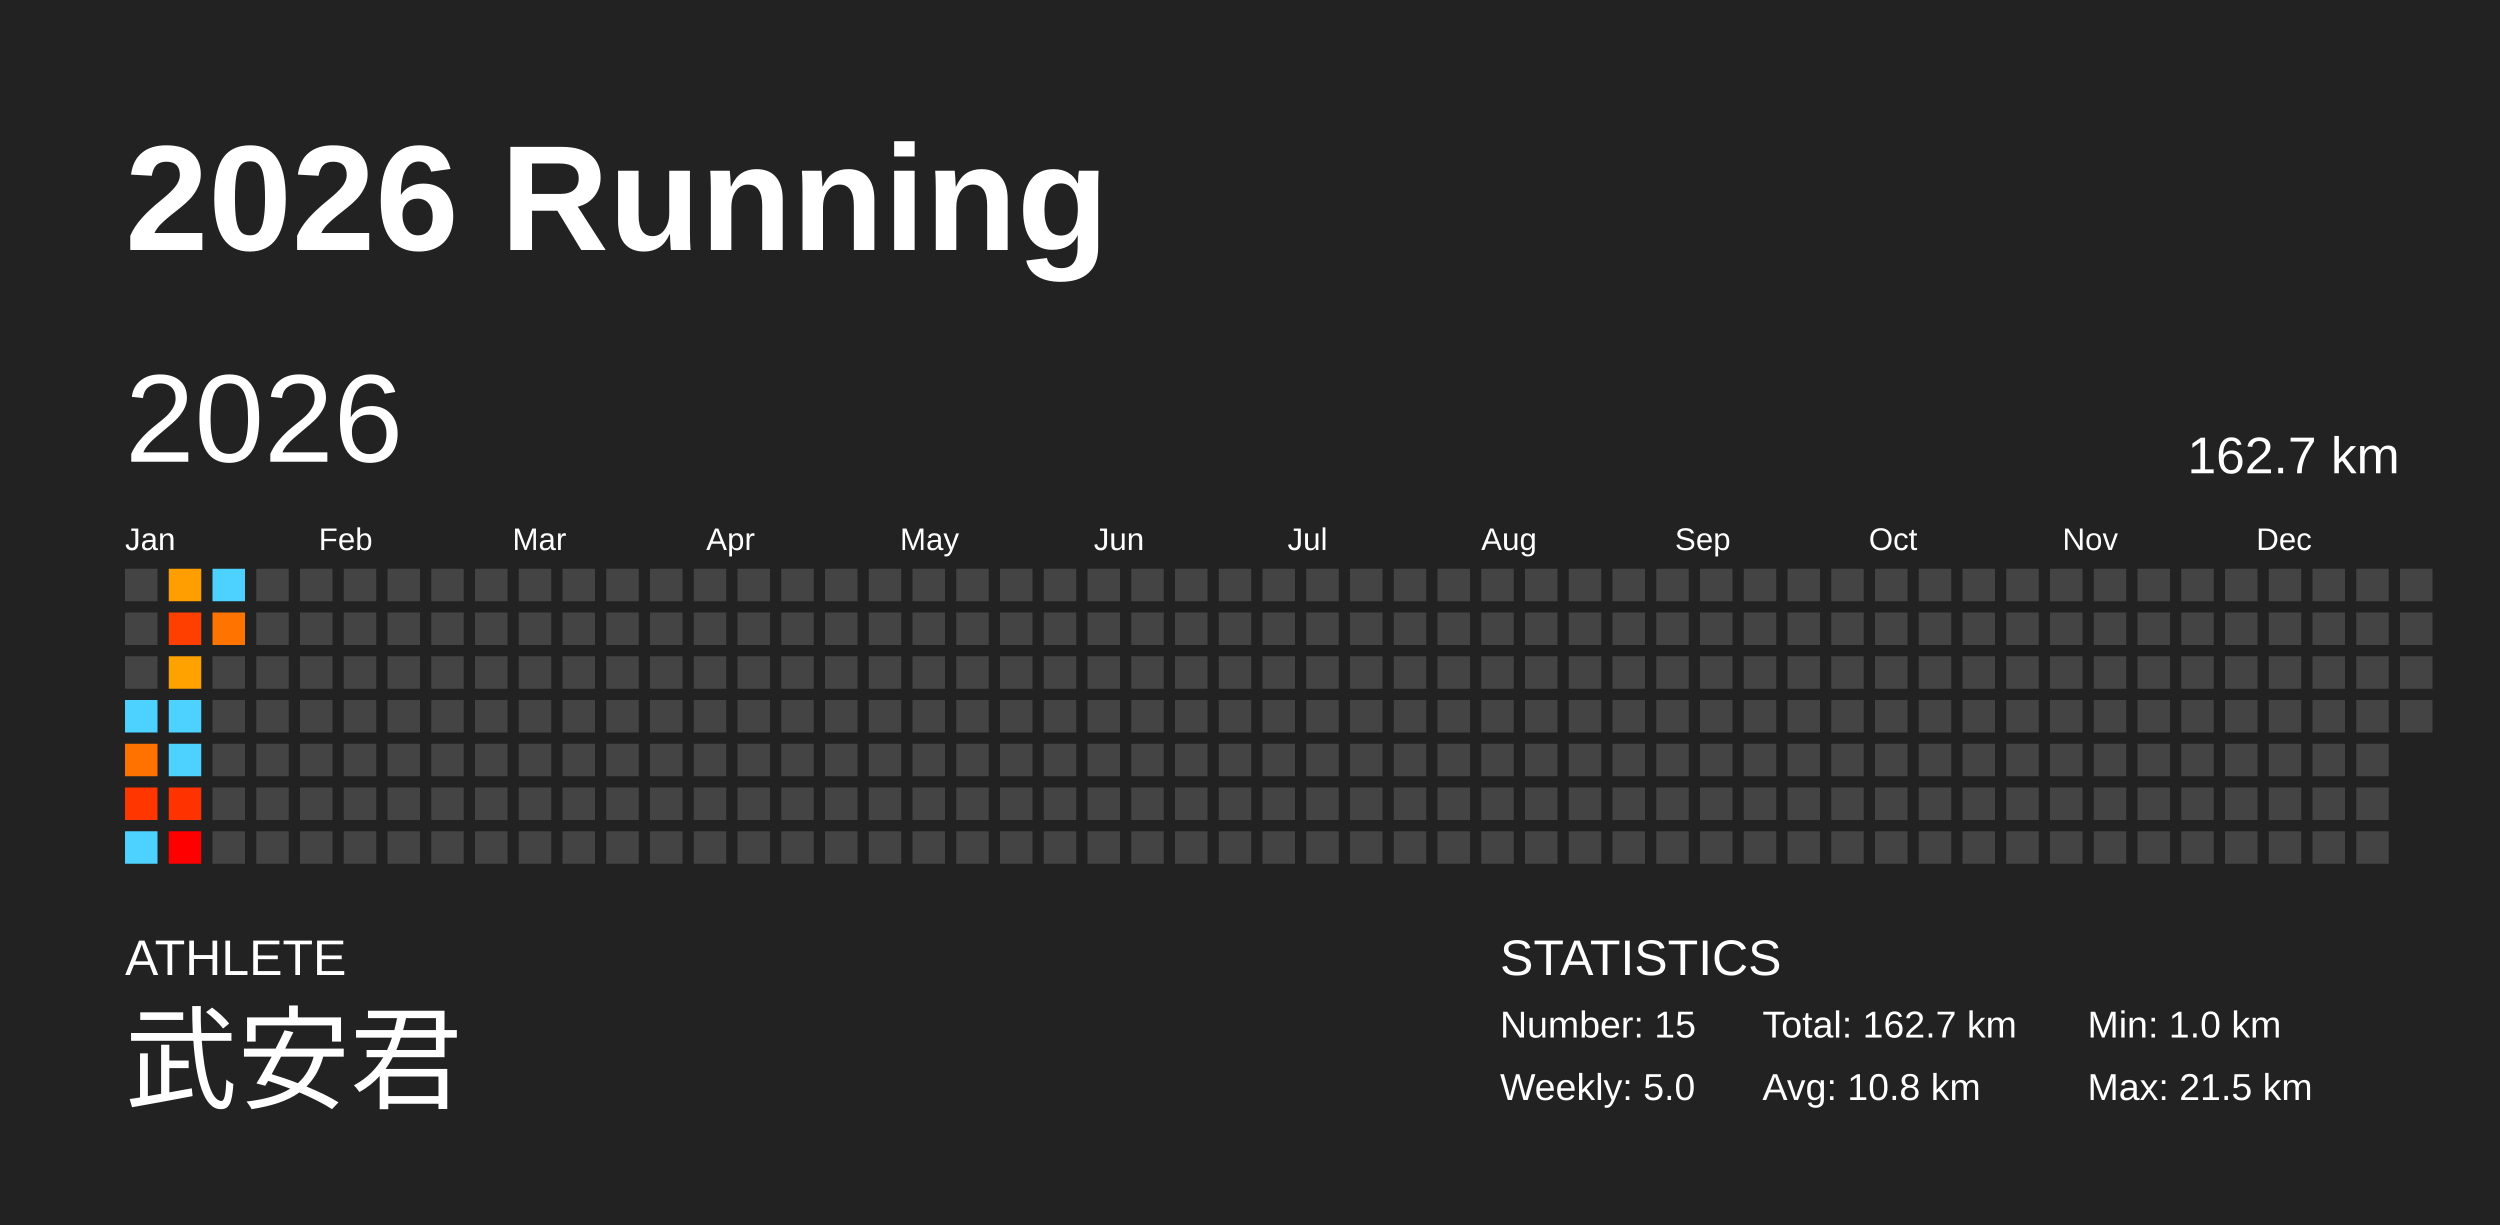
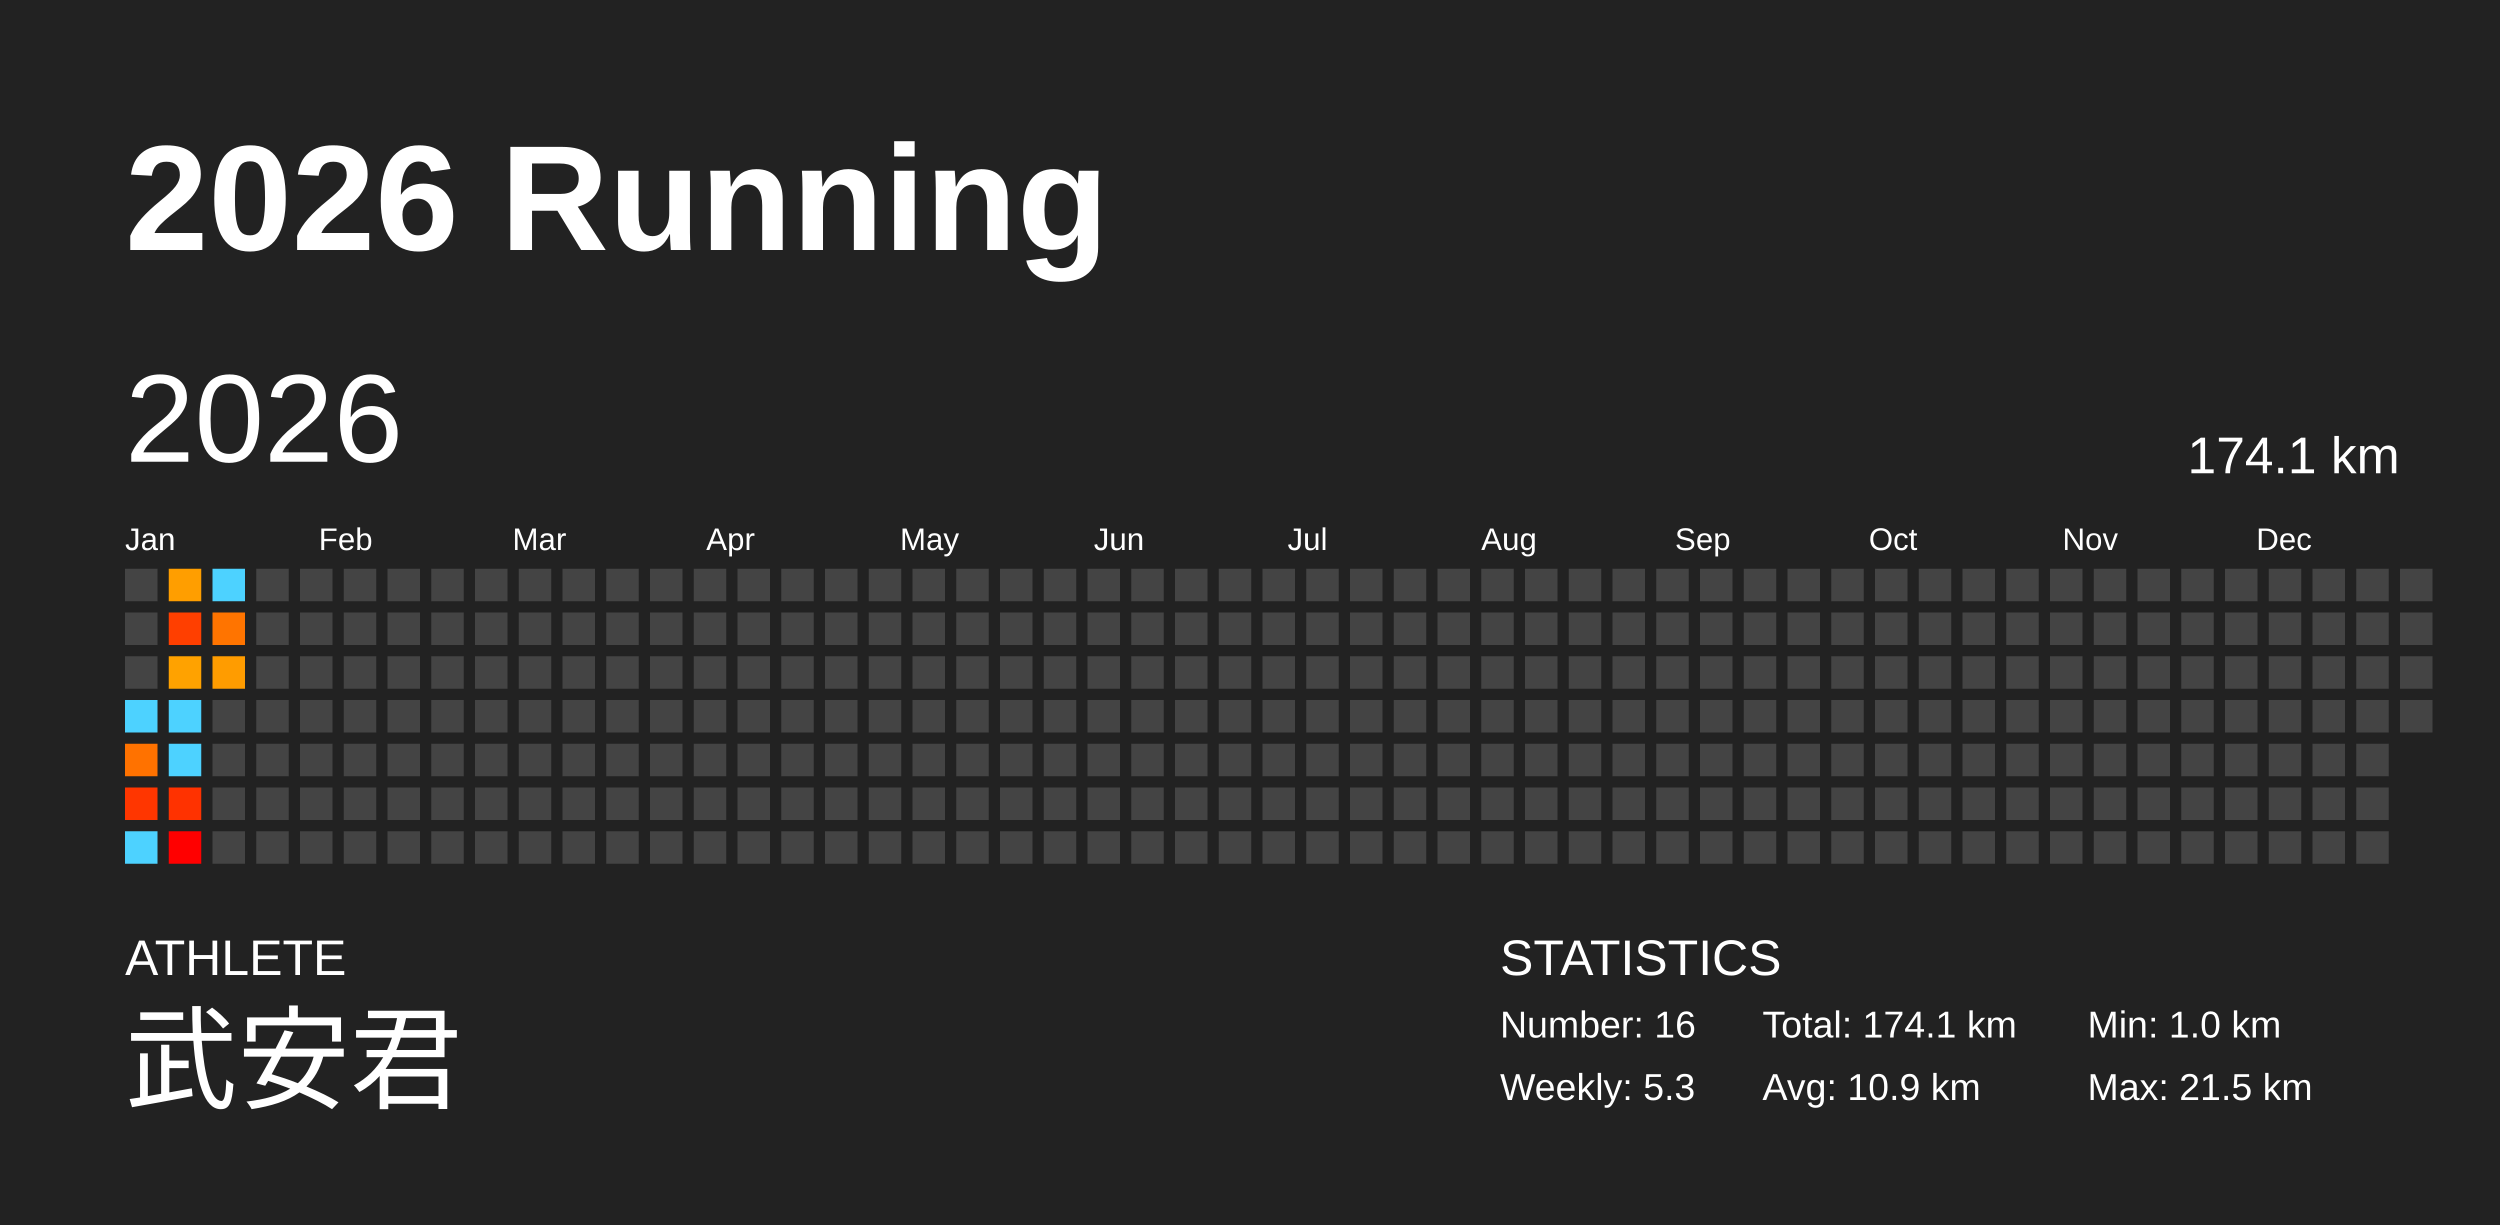
<svg xmlns="http://www.w3.org/2000/svg" baseProfile="full" height="98mm" version="1.1" viewBox="0,0,200,98" width="200mm">
  <defs />
  <rect fill="#222222" height="98" width="200" x="0" y="0" />
  <text fill="#FFFFFF" style="font-size:12px; font-family:Arial; font-weight:bold;" x="10" y="20">2026 Running</text>
  <text fill="#FFFFFF" style="font-size:4px; font-family:Arial" x="10" y="78">ATHLETE</text>
  <text fill="#FFFFFF" style="font-size:9px; font-family:Arial" x="10" y="88">武安君</text>
  <text fill="#FFFFFF" style="font-size:4px; font-family:Arial" x="120" y="78">STATISTICS</text>
-   <text fill="#FFFFFF" style="font-size:3px; font-family:Arial" x="120" y="83">Number: 15</text>
-   <text fill="#FFFFFF" style="font-size:3px; font-family:Arial" x="120" y="88">Weekly: 5.0</text>
-   <text fill="#FFFFFF" style="font-size:3px; font-family:Arial" x="141" y="83">Total: 162.7 km</text>
-   <text fill="#FFFFFF" style="font-size:3px; font-family:Arial" x="141" y="88">Avg: 10.8 km</text>
+   <text fill="#FFFFFF" style="font-size:3px; font-family:Arial" x="120" y="83">Number: 16</text>
+   <text fill="#FFFFFF" style="font-size:3px; font-family:Arial" x="120" y="88">Weekly: 5.3</text>
+   <text fill="#FFFFFF" style="font-size:3px; font-family:Arial" x="141" y="83">Total: 174.1 km</text>
+   <text fill="#FFFFFF" style="font-size:3px; font-family:Arial" x="141" y="88">Avg: 10.9 km</text>
  <text fill="#FFFFFF" style="font-size:3px; font-family:Arial" x="167" y="83">Min: 1.0 km</text>
  <text fill="#FFFFFF" style="font-size:3px; font-family:Arial" x="167" y="88">Max: 21.5 km</text>
  <text dominant-baseline="hanging" fill="#FFFFFF" style="font-size:10.0px; font-family:Arial;" x="10" y="30">2026</text>
-   <text dominant-baseline="hanging" fill="#FFFFFF" style="font-size:4.125px; font-family:Arial;" x="175" y="35">162.7 km</text>
+   <text dominant-baseline="hanging" fill="#FFFFFF" style="font-size:4.125px; font-family:Arial;" x="175" y="35">174.1 km</text>
  <text fill="#FFFFFF" style="font-size:2.5px; font-family:Arial" x="10.0" y="44">Jan</text>
  <text fill="#FFFFFF" style="font-size:2.5px; font-family:Arial" x="25.5" y="44">Feb</text>
  <text fill="#FFFFFF" style="font-size:2.5px; font-family:Arial" x="41.0" y="44">Mar</text>
  <text fill="#FFFFFF" style="font-size:2.5px; font-family:Arial" x="56.5" y="44">Apr</text>
  <text fill="#FFFFFF" style="font-size:2.5px; font-family:Arial" x="72.0" y="44">May</text>
  <text fill="#FFFFFF" style="font-size:2.5px; font-family:Arial" x="87.5" y="44">Jun</text>
  <text fill="#FFFFFF" style="font-size:2.5px; font-family:Arial" x="103.0" y="44">Jul</text>
  <text fill="#FFFFFF" style="font-size:2.5px; font-family:Arial" x="118.5" y="44">Aug</text>
  <text fill="#FFFFFF" style="font-size:2.5px; font-family:Arial" x="134.0" y="44">Sep</text>
  <text fill="#FFFFFF" style="font-size:2.5px; font-family:Arial" x="149.5" y="44">Oct</text>
  <text fill="#FFFFFF" style="font-size:2.5px; font-family:Arial" x="165.0" y="44">Nov</text>
  <text fill="#FFFFFF" style="font-size:2.5px; font-family:Arial" x="180.5" y="44">Dec</text>
  <rect fill="#444444" height="2.6" width="2.6" x="10.0" y="45.5" />
  <rect fill="#444444" height="2.6" width="2.6" x="10.0" y="49.0" />
  <rect fill="#444444" height="2.6" width="2.6" x="10.0" y="52.5" />
  <rect fill="#4dd2ff" height="2.6" width="2.6" x="10.0" y="56.0" />
  <rect fill="#ff7200" height="2.6" width="2.6" x="10.0" y="59.5" />
  <rect fill="#ff3600" height="2.6" width="2.6" x="10.0" y="63.0" />
  <rect fill="#4dd2ff" height="2.6" width="2.6" x="10.0" y="66.5" />
  <rect fill="#ff9e00" height="2.6" width="2.6" x="13.5" y="45.5" />
  <rect fill="#ff3f00" height="2.6" width="2.6" x="13.5" y="49.0" />
  <rect fill="#ffa200" height="2.6" width="2.6" x="13.5" y="52.5" />
  <rect fill="#4dd2ff" height="2.6" width="2.6" x="13.5" y="56.0" />
  <rect fill="#4dd2ff" height="2.6" width="2.6" x="13.5" y="59.5" />
  <rect fill="#ff3200" height="2.6" width="2.6" x="13.5" y="63.0" />
  <rect fill="red" height="2.6" width="2.6" x="13.5" y="66.5" />
  <rect fill="#4dd2ff" height="2.6" width="2.6" x="17.0" y="45.5" />
  <rect fill="#ff7400" height="2.6" width="2.6" x="17.0" y="49.0" />
-   <rect fill="#444444" height="2.6" width="2.6" x="17.0" y="52.5" />
+   <rect fill="#ff9c00" height="2.6" width="2.6" x="17.0" y="52.5" />
  <rect fill="#444444" height="2.6" width="2.6" x="17.0" y="56.0" />
  <rect fill="#444444" height="2.6" width="2.6" x="17.0" y="59.5" />
  <rect fill="#444444" height="2.6" width="2.6" x="17.0" y="63.0" />
  <rect fill="#444444" height="2.6" width="2.6" x="17.0" y="66.5" />
  <rect fill="#444444" height="2.6" width="2.6" x="20.5" y="45.5" />
  <rect fill="#444444" height="2.6" width="2.6" x="20.5" y="49.0" />
  <rect fill="#444444" height="2.6" width="2.6" x="20.5" y="52.5" />
  <rect fill="#444444" height="2.6" width="2.6" x="20.5" y="56.0" />
  <rect fill="#444444" height="2.6" width="2.6" x="20.5" y="59.5" />
  <rect fill="#444444" height="2.6" width="2.6" x="20.5" y="63.0" />
  <rect fill="#444444" height="2.6" width="2.6" x="20.5" y="66.5" />
  <rect fill="#444444" height="2.6" width="2.6" x="24.0" y="45.5" />
  <rect fill="#444444" height="2.6" width="2.6" x="24.0" y="49.0" />
  <rect fill="#444444" height="2.6" width="2.6" x="24.0" y="52.5" />
  <rect fill="#444444" height="2.6" width="2.6" x="24.0" y="56.0" />
  <rect fill="#444444" height="2.6" width="2.6" x="24.0" y="59.5" />
  <rect fill="#444444" height="2.6" width="2.6" x="24.0" y="63.0" />
  <rect fill="#444444" height="2.6" width="2.6" x="24.0" y="66.5" />
  <rect fill="#444444" height="2.6" width="2.6" x="27.5" y="45.5" />
  <rect fill="#444444" height="2.6" width="2.6" x="27.5" y="49.0" />
  <rect fill="#444444" height="2.6" width="2.6" x="27.5" y="52.5" />
  <rect fill="#444444" height="2.6" width="2.6" x="27.5" y="56.0" />
  <rect fill="#444444" height="2.6" width="2.6" x="27.5" y="59.5" />
  <rect fill="#444444" height="2.6" width="2.6" x="27.5" y="63.0" />
  <rect fill="#444444" height="2.6" width="2.6" x="27.5" y="66.5" />
  <rect fill="#444444" height="2.6" width="2.6" x="31.0" y="45.5" />
  <rect fill="#444444" height="2.6" width="2.6" x="31.0" y="49.0" />
  <rect fill="#444444" height="2.6" width="2.6" x="31.0" y="52.5" />
  <rect fill="#444444" height="2.6" width="2.6" x="31.0" y="56.0" />
  <rect fill="#444444" height="2.6" width="2.6" x="31.0" y="59.5" />
  <rect fill="#444444" height="2.6" width="2.6" x="31.0" y="63.0" />
  <rect fill="#444444" height="2.6" width="2.6" x="31.0" y="66.5" />
  <rect fill="#444444" height="2.6" width="2.6" x="34.5" y="45.5" />
  <rect fill="#444444" height="2.6" width="2.6" x="34.5" y="49.0" />
  <rect fill="#444444" height="2.6" width="2.6" x="34.5" y="52.5" />
  <rect fill="#444444" height="2.6" width="2.6" x="34.5" y="56.0" />
  <rect fill="#444444" height="2.6" width="2.6" x="34.5" y="59.5" />
  <rect fill="#444444" height="2.6" width="2.6" x="34.5" y="63.0" />
  <rect fill="#444444" height="2.6" width="2.6" x="34.5" y="66.5" />
  <rect fill="#444444" height="2.6" width="2.6" x="38.0" y="45.5" />
  <rect fill="#444444" height="2.6" width="2.6" x="38.0" y="49.0" />
  <rect fill="#444444" height="2.6" width="2.6" x="38.0" y="52.5" />
  <rect fill="#444444" height="2.6" width="2.6" x="38.0" y="56.0" />
  <rect fill="#444444" height="2.6" width="2.6" x="38.0" y="59.5" />
  <rect fill="#444444" height="2.6" width="2.6" x="38.0" y="63.0" />
  <rect fill="#444444" height="2.6" width="2.6" x="38.0" y="66.5" />
  <rect fill="#444444" height="2.6" width="2.6" x="41.5" y="45.5" />
  <rect fill="#444444" height="2.6" width="2.6" x="41.5" y="49.0" />
  <rect fill="#444444" height="2.6" width="2.6" x="41.5" y="52.5" />
  <rect fill="#444444" height="2.6" width="2.6" x="41.5" y="56.0" />
  <rect fill="#444444" height="2.6" width="2.6" x="41.5" y="59.5" />
  <rect fill="#444444" height="2.6" width="2.6" x="41.5" y="63.0" />
  <rect fill="#444444" height="2.6" width="2.6" x="41.5" y="66.5" />
  <rect fill="#444444" height="2.6" width="2.6" x="45.0" y="45.5" />
  <rect fill="#444444" height="2.6" width="2.6" x="45.0" y="49.0" />
  <rect fill="#444444" height="2.6" width="2.6" x="45.0" y="52.5" />
  <rect fill="#444444" height="2.6" width="2.6" x="45.0" y="56.0" />
  <rect fill="#444444" height="2.6" width="2.6" x="45.0" y="59.5" />
  <rect fill="#444444" height="2.6" width="2.6" x="45.0" y="63.0" />
  <rect fill="#444444" height="2.6" width="2.6" x="45.0" y="66.5" />
  <rect fill="#444444" height="2.6" width="2.6" x="48.5" y="45.5" />
  <rect fill="#444444" height="2.6" width="2.6" x="48.5" y="49.0" />
  <rect fill="#444444" height="2.6" width="2.6" x="48.5" y="52.5" />
  <rect fill="#444444" height="2.6" width="2.6" x="48.5" y="56.0" />
  <rect fill="#444444" height="2.6" width="2.6" x="48.5" y="59.5" />
  <rect fill="#444444" height="2.6" width="2.6" x="48.5" y="63.0" />
  <rect fill="#444444" height="2.6" width="2.6" x="48.5" y="66.5" />
  <rect fill="#444444" height="2.6" width="2.6" x="52.0" y="45.5" />
  <rect fill="#444444" height="2.6" width="2.6" x="52.0" y="49.0" />
  <rect fill="#444444" height="2.6" width="2.6" x="52.0" y="52.5" />
  <rect fill="#444444" height="2.6" width="2.6" x="52.0" y="56.0" />
  <rect fill="#444444" height="2.6" width="2.6" x="52.0" y="59.5" />
  <rect fill="#444444" height="2.6" width="2.6" x="52.0" y="63.0" />
  <rect fill="#444444" height="2.6" width="2.6" x="52.0" y="66.5" />
  <rect fill="#444444" height="2.6" width="2.6" x="55.5" y="45.5" />
  <rect fill="#444444" height="2.6" width="2.6" x="55.5" y="49.0" />
  <rect fill="#444444" height="2.6" width="2.6" x="55.5" y="52.5" />
  <rect fill="#444444" height="2.6" width="2.6" x="55.5" y="56.0" />
  <rect fill="#444444" height="2.6" width="2.6" x="55.5" y="59.5" />
  <rect fill="#444444" height="2.6" width="2.6" x="55.5" y="63.0" />
  <rect fill="#444444" height="2.6" width="2.6" x="55.5" y="66.5" />
  <rect fill="#444444" height="2.6" width="2.6" x="59.0" y="45.5" />
  <rect fill="#444444" height="2.6" width="2.6" x="59.0" y="49.0" />
  <rect fill="#444444" height="2.6" width="2.6" x="59.0" y="52.5" />
  <rect fill="#444444" height="2.6" width="2.6" x="59.0" y="56.0" />
  <rect fill="#444444" height="2.6" width="2.6" x="59.0" y="59.5" />
  <rect fill="#444444" height="2.6" width="2.6" x="59.0" y="63.0" />
  <rect fill="#444444" height="2.6" width="2.6" x="59.0" y="66.5" />
  <rect fill="#444444" height="2.6" width="2.6" x="62.5" y="45.5" />
  <rect fill="#444444" height="2.6" width="2.6" x="62.5" y="49.0" />
  <rect fill="#444444" height="2.6" width="2.6" x="62.5" y="52.5" />
  <rect fill="#444444" height="2.6" width="2.6" x="62.5" y="56.0" />
  <rect fill="#444444" height="2.6" width="2.6" x="62.5" y="59.5" />
  <rect fill="#444444" height="2.6" width="2.6" x="62.5" y="63.0" />
  <rect fill="#444444" height="2.6" width="2.6" x="62.5" y="66.5" />
  <rect fill="#444444" height="2.6" width="2.6" x="66.0" y="45.5" />
  <rect fill="#444444" height="2.6" width="2.6" x="66.0" y="49.0" />
  <rect fill="#444444" height="2.6" width="2.6" x="66.0" y="52.5" />
  <rect fill="#444444" height="2.6" width="2.6" x="66.0" y="56.0" />
  <rect fill="#444444" height="2.6" width="2.6" x="66.0" y="59.5" />
  <rect fill="#444444" height="2.6" width="2.6" x="66.0" y="63.0" />
  <rect fill="#444444" height="2.6" width="2.6" x="66.0" y="66.5" />
  <rect fill="#444444" height="2.6" width="2.6" x="69.5" y="45.5" />
  <rect fill="#444444" height="2.6" width="2.6" x="69.5" y="49.0" />
  <rect fill="#444444" height="2.6" width="2.6" x="69.5" y="52.5" />
  <rect fill="#444444" height="2.6" width="2.6" x="69.5" y="56.0" />
  <rect fill="#444444" height="2.6" width="2.6" x="69.5" y="59.5" />
  <rect fill="#444444" height="2.6" width="2.6" x="69.5" y="63.0" />
  <rect fill="#444444" height="2.6" width="2.6" x="69.5" y="66.5" />
  <rect fill="#444444" height="2.6" width="2.6" x="73.0" y="45.5" />
  <rect fill="#444444" height="2.6" width="2.6" x="73.0" y="49.0" />
  <rect fill="#444444" height="2.6" width="2.6" x="73.0" y="52.5" />
  <rect fill="#444444" height="2.6" width="2.6" x="73.0" y="56.0" />
  <rect fill="#444444" height="2.6" width="2.6" x="73.0" y="59.5" />
  <rect fill="#444444" height="2.6" width="2.6" x="73.0" y="63.0" />
  <rect fill="#444444" height="2.6" width="2.6" x="73.0" y="66.5" />
  <rect fill="#444444" height="2.6" width="2.6" x="76.5" y="45.5" />
  <rect fill="#444444" height="2.6" width="2.6" x="76.5" y="49.0" />
  <rect fill="#444444" height="2.6" width="2.6" x="76.5" y="52.5" />
  <rect fill="#444444" height="2.6" width="2.6" x="76.5" y="56.0" />
  <rect fill="#444444" height="2.6" width="2.6" x="76.5" y="59.5" />
  <rect fill="#444444" height="2.6" width="2.6" x="76.5" y="63.0" />
  <rect fill="#444444" height="2.6" width="2.6" x="76.5" y="66.5" />
  <rect fill="#444444" height="2.6" width="2.6" x="80.0" y="45.5" />
  <rect fill="#444444" height="2.6" width="2.6" x="80.0" y="49.0" />
  <rect fill="#444444" height="2.6" width="2.6" x="80.0" y="52.5" />
  <rect fill="#444444" height="2.6" width="2.6" x="80.0" y="56.0" />
  <rect fill="#444444" height="2.6" width="2.6" x="80.0" y="59.5" />
  <rect fill="#444444" height="2.6" width="2.6" x="80.0" y="63.0" />
  <rect fill="#444444" height="2.6" width="2.6" x="80.0" y="66.5" />
  <rect fill="#444444" height="2.6" width="2.6" x="83.5" y="45.5" />
  <rect fill="#444444" height="2.6" width="2.6" x="83.5" y="49.0" />
  <rect fill="#444444" height="2.6" width="2.6" x="83.5" y="52.5" />
  <rect fill="#444444" height="2.6" width="2.6" x="83.5" y="56.0" />
  <rect fill="#444444" height="2.6" width="2.6" x="83.5" y="59.5" />
  <rect fill="#444444" height="2.6" width="2.6" x="83.5" y="63.0" />
  <rect fill="#444444" height="2.6" width="2.6" x="83.5" y="66.5" />
  <rect fill="#444444" height="2.6" width="2.6" x="87.0" y="45.5" />
  <rect fill="#444444" height="2.6" width="2.6" x="87.0" y="49.0" />
  <rect fill="#444444" height="2.6" width="2.6" x="87.0" y="52.5" />
  <rect fill="#444444" height="2.6" width="2.6" x="87.0" y="56.0" />
  <rect fill="#444444" height="2.6" width="2.6" x="87.0" y="59.5" />
  <rect fill="#444444" height="2.6" width="2.6" x="87.0" y="63.0" />
  <rect fill="#444444" height="2.6" width="2.6" x="87.0" y="66.5" />
  <rect fill="#444444" height="2.6" width="2.6" x="90.5" y="45.5" />
  <rect fill="#444444" height="2.6" width="2.6" x="90.5" y="49.0" />
  <rect fill="#444444" height="2.6" width="2.6" x="90.5" y="52.5" />
  <rect fill="#444444" height="2.6" width="2.6" x="90.5" y="56.0" />
  <rect fill="#444444" height="2.6" width="2.6" x="90.5" y="59.5" />
  <rect fill="#444444" height="2.6" width="2.6" x="90.5" y="63.0" />
  <rect fill="#444444" height="2.6" width="2.6" x="90.5" y="66.5" />
  <rect fill="#444444" height="2.6" width="2.6" x="94.0" y="45.5" />
  <rect fill="#444444" height="2.6" width="2.6" x="94.0" y="49.0" />
  <rect fill="#444444" height="2.6" width="2.6" x="94.0" y="52.5" />
  <rect fill="#444444" height="2.6" width="2.6" x="94.0" y="56.0" />
  <rect fill="#444444" height="2.6" width="2.6" x="94.0" y="59.5" />
  <rect fill="#444444" height="2.6" width="2.6" x="94.0" y="63.0" />
  <rect fill="#444444" height="2.6" width="2.6" x="94.0" y="66.5" />
  <rect fill="#444444" height="2.6" width="2.6" x="97.5" y="45.5" />
  <rect fill="#444444" height="2.6" width="2.6" x="97.5" y="49.0" />
  <rect fill="#444444" height="2.6" width="2.6" x="97.5" y="52.5" />
  <rect fill="#444444" height="2.6" width="2.6" x="97.5" y="56.0" />
  <rect fill="#444444" height="2.6" width="2.6" x="97.5" y="59.5" />
  <rect fill="#444444" height="2.6" width="2.6" x="97.5" y="63.0" />
  <rect fill="#444444" height="2.6" width="2.6" x="97.5" y="66.5" />
  <rect fill="#444444" height="2.6" width="2.6" x="101.0" y="45.5" />
  <rect fill="#444444" height="2.6" width="2.6" x="101.0" y="49.0" />
  <rect fill="#444444" height="2.6" width="2.6" x="101.0" y="52.5" />
  <rect fill="#444444" height="2.6" width="2.6" x="101.0" y="56.0" />
  <rect fill="#444444" height="2.6" width="2.6" x="101.0" y="59.5" />
  <rect fill="#444444" height="2.6" width="2.6" x="101.0" y="63.0" />
  <rect fill="#444444" height="2.6" width="2.6" x="101.0" y="66.5" />
  <rect fill="#444444" height="2.6" width="2.6" x="104.5" y="45.5" />
  <rect fill="#444444" height="2.6" width="2.6" x="104.5" y="49.0" />
  <rect fill="#444444" height="2.6" width="2.6" x="104.5" y="52.5" />
  <rect fill="#444444" height="2.6" width="2.6" x="104.5" y="56.0" />
  <rect fill="#444444" height="2.6" width="2.6" x="104.5" y="59.5" />
  <rect fill="#444444" height="2.6" width="2.6" x="104.5" y="63.0" />
  <rect fill="#444444" height="2.6" width="2.6" x="104.5" y="66.5" />
  <rect fill="#444444" height="2.6" width="2.6" x="108.0" y="45.5" />
  <rect fill="#444444" height="2.6" width="2.6" x="108.0" y="49.0" />
  <rect fill="#444444" height="2.6" width="2.6" x="108.0" y="52.5" />
  <rect fill="#444444" height="2.6" width="2.6" x="108.0" y="56.0" />
  <rect fill="#444444" height="2.6" width="2.6" x="108.0" y="59.5" />
  <rect fill="#444444" height="2.6" width="2.6" x="108.0" y="63.0" />
  <rect fill="#444444" height="2.6" width="2.6" x="108.0" y="66.5" />
  <rect fill="#444444" height="2.6" width="2.6" x="111.5" y="45.5" />
  <rect fill="#444444" height="2.6" width="2.6" x="111.5" y="49.0" />
  <rect fill="#444444" height="2.6" width="2.6" x="111.5" y="52.5" />
  <rect fill="#444444" height="2.6" width="2.6" x="111.5" y="56.0" />
  <rect fill="#444444" height="2.6" width="2.6" x="111.5" y="59.5" />
  <rect fill="#444444" height="2.6" width="2.6" x="111.5" y="63.0" />
  <rect fill="#444444" height="2.6" width="2.6" x="111.5" y="66.5" />
  <rect fill="#444444" height="2.6" width="2.6" x="115.0" y="45.5" />
  <rect fill="#444444" height="2.6" width="2.6" x="115.0" y="49.0" />
  <rect fill="#444444" height="2.6" width="2.6" x="115.0" y="52.5" />
  <rect fill="#444444" height="2.6" width="2.6" x="115.0" y="56.0" />
  <rect fill="#444444" height="2.6" width="2.6" x="115.0" y="59.5" />
  <rect fill="#444444" height="2.6" width="2.6" x="115.0" y="63.0" />
  <rect fill="#444444" height="2.6" width="2.6" x="115.0" y="66.5" />
  <rect fill="#444444" height="2.6" width="2.6" x="118.5" y="45.5" />
  <rect fill="#444444" height="2.6" width="2.6" x="118.5" y="49.0" />
  <rect fill="#444444" height="2.6" width="2.6" x="118.5" y="52.5" />
  <rect fill="#444444" height="2.6" width="2.6" x="118.5" y="56.0" />
  <rect fill="#444444" height="2.6" width="2.6" x="118.5" y="59.5" />
  <rect fill="#444444" height="2.6" width="2.6" x="118.5" y="63.0" />
  <rect fill="#444444" height="2.6" width="2.6" x="118.5" y="66.5" />
  <rect fill="#444444" height="2.6" width="2.6" x="122.0" y="45.5" />
  <rect fill="#444444" height="2.6" width="2.6" x="122.0" y="49.0" />
  <rect fill="#444444" height="2.6" width="2.6" x="122.0" y="52.5" />
  <rect fill="#444444" height="2.6" width="2.6" x="122.0" y="56.0" />
  <rect fill="#444444" height="2.6" width="2.6" x="122.0" y="59.5" />
  <rect fill="#444444" height="2.6" width="2.6" x="122.0" y="63.0" />
  <rect fill="#444444" height="2.6" width="2.6" x="122.0" y="66.5" />
  <rect fill="#444444" height="2.6" width="2.6" x="125.5" y="45.5" />
  <rect fill="#444444" height="2.6" width="2.6" x="125.5" y="49.0" />
  <rect fill="#444444" height="2.6" width="2.6" x="125.5" y="52.5" />
  <rect fill="#444444" height="2.6" width="2.6" x="125.5" y="56.0" />
  <rect fill="#444444" height="2.6" width="2.6" x="125.5" y="59.5" />
  <rect fill="#444444" height="2.6" width="2.6" x="125.5" y="63.0" />
  <rect fill="#444444" height="2.6" width="2.6" x="125.5" y="66.5" />
  <rect fill="#444444" height="2.6" width="2.6" x="129.0" y="45.5" />
  <rect fill="#444444" height="2.6" width="2.6" x="129.0" y="49.0" />
  <rect fill="#444444" height="2.6" width="2.6" x="129.0" y="52.5" />
  <rect fill="#444444" height="2.6" width="2.6" x="129.0" y="56.0" />
  <rect fill="#444444" height="2.6" width="2.6" x="129.0" y="59.5" />
  <rect fill="#444444" height="2.6" width="2.6" x="129.0" y="63.0" />
  <rect fill="#444444" height="2.6" width="2.6" x="129.0" y="66.5" />
  <rect fill="#444444" height="2.6" width="2.6" x="132.5" y="45.5" />
  <rect fill="#444444" height="2.6" width="2.6" x="132.5" y="49.0" />
  <rect fill="#444444" height="2.6" width="2.6" x="132.5" y="52.5" />
  <rect fill="#444444" height="2.6" width="2.6" x="132.5" y="56.0" />
  <rect fill="#444444" height="2.6" width="2.6" x="132.5" y="59.5" />
  <rect fill="#444444" height="2.6" width="2.6" x="132.5" y="63.0" />
  <rect fill="#444444" height="2.6" width="2.6" x="132.5" y="66.5" />
  <rect fill="#444444" height="2.6" width="2.6" x="136.0" y="45.5" />
  <rect fill="#444444" height="2.6" width="2.6" x="136.0" y="49.0" />
  <rect fill="#444444" height="2.6" width="2.6" x="136.0" y="52.5" />
  <rect fill="#444444" height="2.6" width="2.6" x="136.0" y="56.0" />
  <rect fill="#444444" height="2.6" width="2.6" x="136.0" y="59.5" />
  <rect fill="#444444" height="2.6" width="2.6" x="136.0" y="63.0" />
  <rect fill="#444444" height="2.6" width="2.6" x="136.0" y="66.5" />
  <rect fill="#444444" height="2.6" width="2.6" x="139.5" y="45.5" />
  <rect fill="#444444" height="2.6" width="2.6" x="139.5" y="49.0" />
  <rect fill="#444444" height="2.6" width="2.6" x="139.5" y="52.5" />
  <rect fill="#444444" height="2.6" width="2.6" x="139.5" y="56.0" />
  <rect fill="#444444" height="2.6" width="2.6" x="139.5" y="59.5" />
  <rect fill="#444444" height="2.6" width="2.6" x="139.5" y="63.0" />
  <rect fill="#444444" height="2.6" width="2.6" x="139.5" y="66.5" />
  <rect fill="#444444" height="2.6" width="2.6" x="143.0" y="45.5" />
  <rect fill="#444444" height="2.6" width="2.6" x="143.0" y="49.0" />
  <rect fill="#444444" height="2.6" width="2.6" x="143.0" y="52.5" />
  <rect fill="#444444" height="2.6" width="2.6" x="143.0" y="56.0" />
  <rect fill="#444444" height="2.6" width="2.6" x="143.0" y="59.5" />
  <rect fill="#444444" height="2.6" width="2.6" x="143.0" y="63.0" />
  <rect fill="#444444" height="2.6" width="2.6" x="143.0" y="66.5" />
  <rect fill="#444444" height="2.6" width="2.6" x="146.5" y="45.5" />
  <rect fill="#444444" height="2.6" width="2.6" x="146.5" y="49.0" />
  <rect fill="#444444" height="2.6" width="2.6" x="146.5" y="52.5" />
  <rect fill="#444444" height="2.6" width="2.6" x="146.5" y="56.0" />
  <rect fill="#444444" height="2.6" width="2.6" x="146.5" y="59.5" />
  <rect fill="#444444" height="2.6" width="2.6" x="146.5" y="63.0" />
  <rect fill="#444444" height="2.6" width="2.6" x="146.5" y="66.5" />
  <rect fill="#444444" height="2.6" width="2.6" x="150.0" y="45.5" />
  <rect fill="#444444" height="2.6" width="2.6" x="150.0" y="49.0" />
  <rect fill="#444444" height="2.6" width="2.6" x="150.0" y="52.5" />
  <rect fill="#444444" height="2.6" width="2.6" x="150.0" y="56.0" />
  <rect fill="#444444" height="2.6" width="2.6" x="150.0" y="59.5" />
  <rect fill="#444444" height="2.6" width="2.6" x="150.0" y="63.0" />
  <rect fill="#444444" height="2.6" width="2.6" x="150.0" y="66.5" />
  <rect fill="#444444" height="2.6" width="2.6" x="153.5" y="45.5" />
  <rect fill="#444444" height="2.6" width="2.6" x="153.5" y="49.0" />
  <rect fill="#444444" height="2.6" width="2.6" x="153.5" y="52.5" />
  <rect fill="#444444" height="2.6" width="2.6" x="153.5" y="56.0" />
  <rect fill="#444444" height="2.6" width="2.6" x="153.5" y="59.5" />
  <rect fill="#444444" height="2.6" width="2.6" x="153.5" y="63.0" />
  <rect fill="#444444" height="2.6" width="2.6" x="153.5" y="66.5" />
  <rect fill="#444444" height="2.6" width="2.6" x="157.0" y="45.5" />
  <rect fill="#444444" height="2.6" width="2.6" x="157.0" y="49.0" />
  <rect fill="#444444" height="2.6" width="2.6" x="157.0" y="52.5" />
  <rect fill="#444444" height="2.6" width="2.6" x="157.0" y="56.0" />
  <rect fill="#444444" height="2.6" width="2.6" x="157.0" y="59.5" />
  <rect fill="#444444" height="2.6" width="2.6" x="157.0" y="63.0" />
  <rect fill="#444444" height="2.6" width="2.6" x="157.0" y="66.5" />
  <rect fill="#444444" height="2.6" width="2.6" x="160.5" y="45.5" />
  <rect fill="#444444" height="2.6" width="2.6" x="160.5" y="49.0" />
  <rect fill="#444444" height="2.6" width="2.6" x="160.5" y="52.5" />
  <rect fill="#444444" height="2.6" width="2.6" x="160.5" y="56.0" />
  <rect fill="#444444" height="2.6" width="2.6" x="160.5" y="59.5" />
  <rect fill="#444444" height="2.6" width="2.6" x="160.5" y="63.0" />
  <rect fill="#444444" height="2.6" width="2.6" x="160.5" y="66.5" />
  <rect fill="#444444" height="2.6" width="2.6" x="164.0" y="45.5" />
  <rect fill="#444444" height="2.6" width="2.6" x="164.0" y="49.0" />
  <rect fill="#444444" height="2.6" width="2.6" x="164.0" y="52.5" />
  <rect fill="#444444" height="2.6" width="2.6" x="164.0" y="56.0" />
  <rect fill="#444444" height="2.6" width="2.6" x="164.0" y="59.5" />
  <rect fill="#444444" height="2.6" width="2.6" x="164.0" y="63.0" />
  <rect fill="#444444" height="2.6" width="2.6" x="164.0" y="66.5" />
  <rect fill="#444444" height="2.6" width="2.6" x="167.5" y="45.5" />
  <rect fill="#444444" height="2.6" width="2.6" x="167.5" y="49.0" />
  <rect fill="#444444" height="2.6" width="2.6" x="167.5" y="52.5" />
  <rect fill="#444444" height="2.6" width="2.6" x="167.5" y="56.0" />
  <rect fill="#444444" height="2.6" width="2.6" x="167.5" y="59.5" />
  <rect fill="#444444" height="2.6" width="2.6" x="167.5" y="63.0" />
  <rect fill="#444444" height="2.6" width="2.6" x="167.5" y="66.5" />
  <rect fill="#444444" height="2.6" width="2.6" x="171.0" y="45.5" />
  <rect fill="#444444" height="2.6" width="2.6" x="171.0" y="49.0" />
  <rect fill="#444444" height="2.6" width="2.6" x="171.0" y="52.5" />
  <rect fill="#444444" height="2.6" width="2.6" x="171.0" y="56.0" />
  <rect fill="#444444" height="2.6" width="2.6" x="171.0" y="59.5" />
  <rect fill="#444444" height="2.6" width="2.6" x="171.0" y="63.0" />
  <rect fill="#444444" height="2.6" width="2.6" x="171.0" y="66.5" />
  <rect fill="#444444" height="2.6" width="2.6" x="174.5" y="45.5" />
  <rect fill="#444444" height="2.6" width="2.6" x="174.5" y="49.0" />
  <rect fill="#444444" height="2.6" width="2.6" x="174.5" y="52.5" />
  <rect fill="#444444" height="2.6" width="2.6" x="174.5" y="56.0" />
  <rect fill="#444444" height="2.6" width="2.6" x="174.5" y="59.5" />
  <rect fill="#444444" height="2.6" width="2.6" x="174.5" y="63.0" />
  <rect fill="#444444" height="2.6" width="2.6" x="174.5" y="66.5" />
  <rect fill="#444444" height="2.6" width="2.6" x="178.0" y="45.5" />
  <rect fill="#444444" height="2.6" width="2.6" x="178.0" y="49.0" />
  <rect fill="#444444" height="2.6" width="2.6" x="178.0" y="52.5" />
  <rect fill="#444444" height="2.6" width="2.6" x="178.0" y="56.0" />
  <rect fill="#444444" height="2.6" width="2.6" x="178.0" y="59.5" />
  <rect fill="#444444" height="2.6" width="2.6" x="178.0" y="63.0" />
  <rect fill="#444444" height="2.6" width="2.6" x="178.0" y="66.5" />
  <rect fill="#444444" height="2.6" width="2.6" x="181.5" y="45.5" />
  <rect fill="#444444" height="2.6" width="2.6" x="181.5" y="49.0" />
  <rect fill="#444444" height="2.6" width="2.6" x="181.5" y="52.5" />
  <rect fill="#444444" height="2.6" width="2.6" x="181.5" y="56.0" />
  <rect fill="#444444" height="2.6" width="2.6" x="181.5" y="59.5" />
  <rect fill="#444444" height="2.6" width="2.6" x="181.5" y="63.0" />
  <rect fill="#444444" height="2.6" width="2.6" x="181.5" y="66.5" />
  <rect fill="#444444" height="2.6" width="2.6" x="185.0" y="45.5" />
  <rect fill="#444444" height="2.6" width="2.6" x="185.0" y="49.0" />
  <rect fill="#444444" height="2.6" width="2.6" x="185.0" y="52.5" />
  <rect fill="#444444" height="2.6" width="2.6" x="185.0" y="56.0" />
  <rect fill="#444444" height="2.6" width="2.6" x="185.0" y="59.5" />
  <rect fill="#444444" height="2.6" width="2.6" x="185.0" y="63.0" />
  <rect fill="#444444" height="2.6" width="2.6" x="185.0" y="66.5" />
  <rect fill="#444444" height="2.6" width="2.6" x="188.5" y="45.5" />
  <rect fill="#444444" height="2.6" width="2.6" x="188.5" y="49.0" />
  <rect fill="#444444" height="2.6" width="2.6" x="188.5" y="52.5" />
  <rect fill="#444444" height="2.6" width="2.6" x="188.5" y="56.0" />
  <rect fill="#444444" height="2.6" width="2.6" x="188.5" y="59.5" />
  <rect fill="#444444" height="2.6" width="2.6" x="188.5" y="63.0" />
  <rect fill="#444444" height="2.6" width="2.6" x="188.5" y="66.5" />
  <rect fill="#444444" height="2.6" width="2.6" x="192.0" y="45.5" />
  <rect fill="#444444" height="2.6" width="2.6" x="192.0" y="49.0" />
  <rect fill="#444444" height="2.6" width="2.6" x="192.0" y="52.5" />
  <rect fill="#444444" height="2.6" width="2.6" x="192.0" y="56.0" />
</svg>
